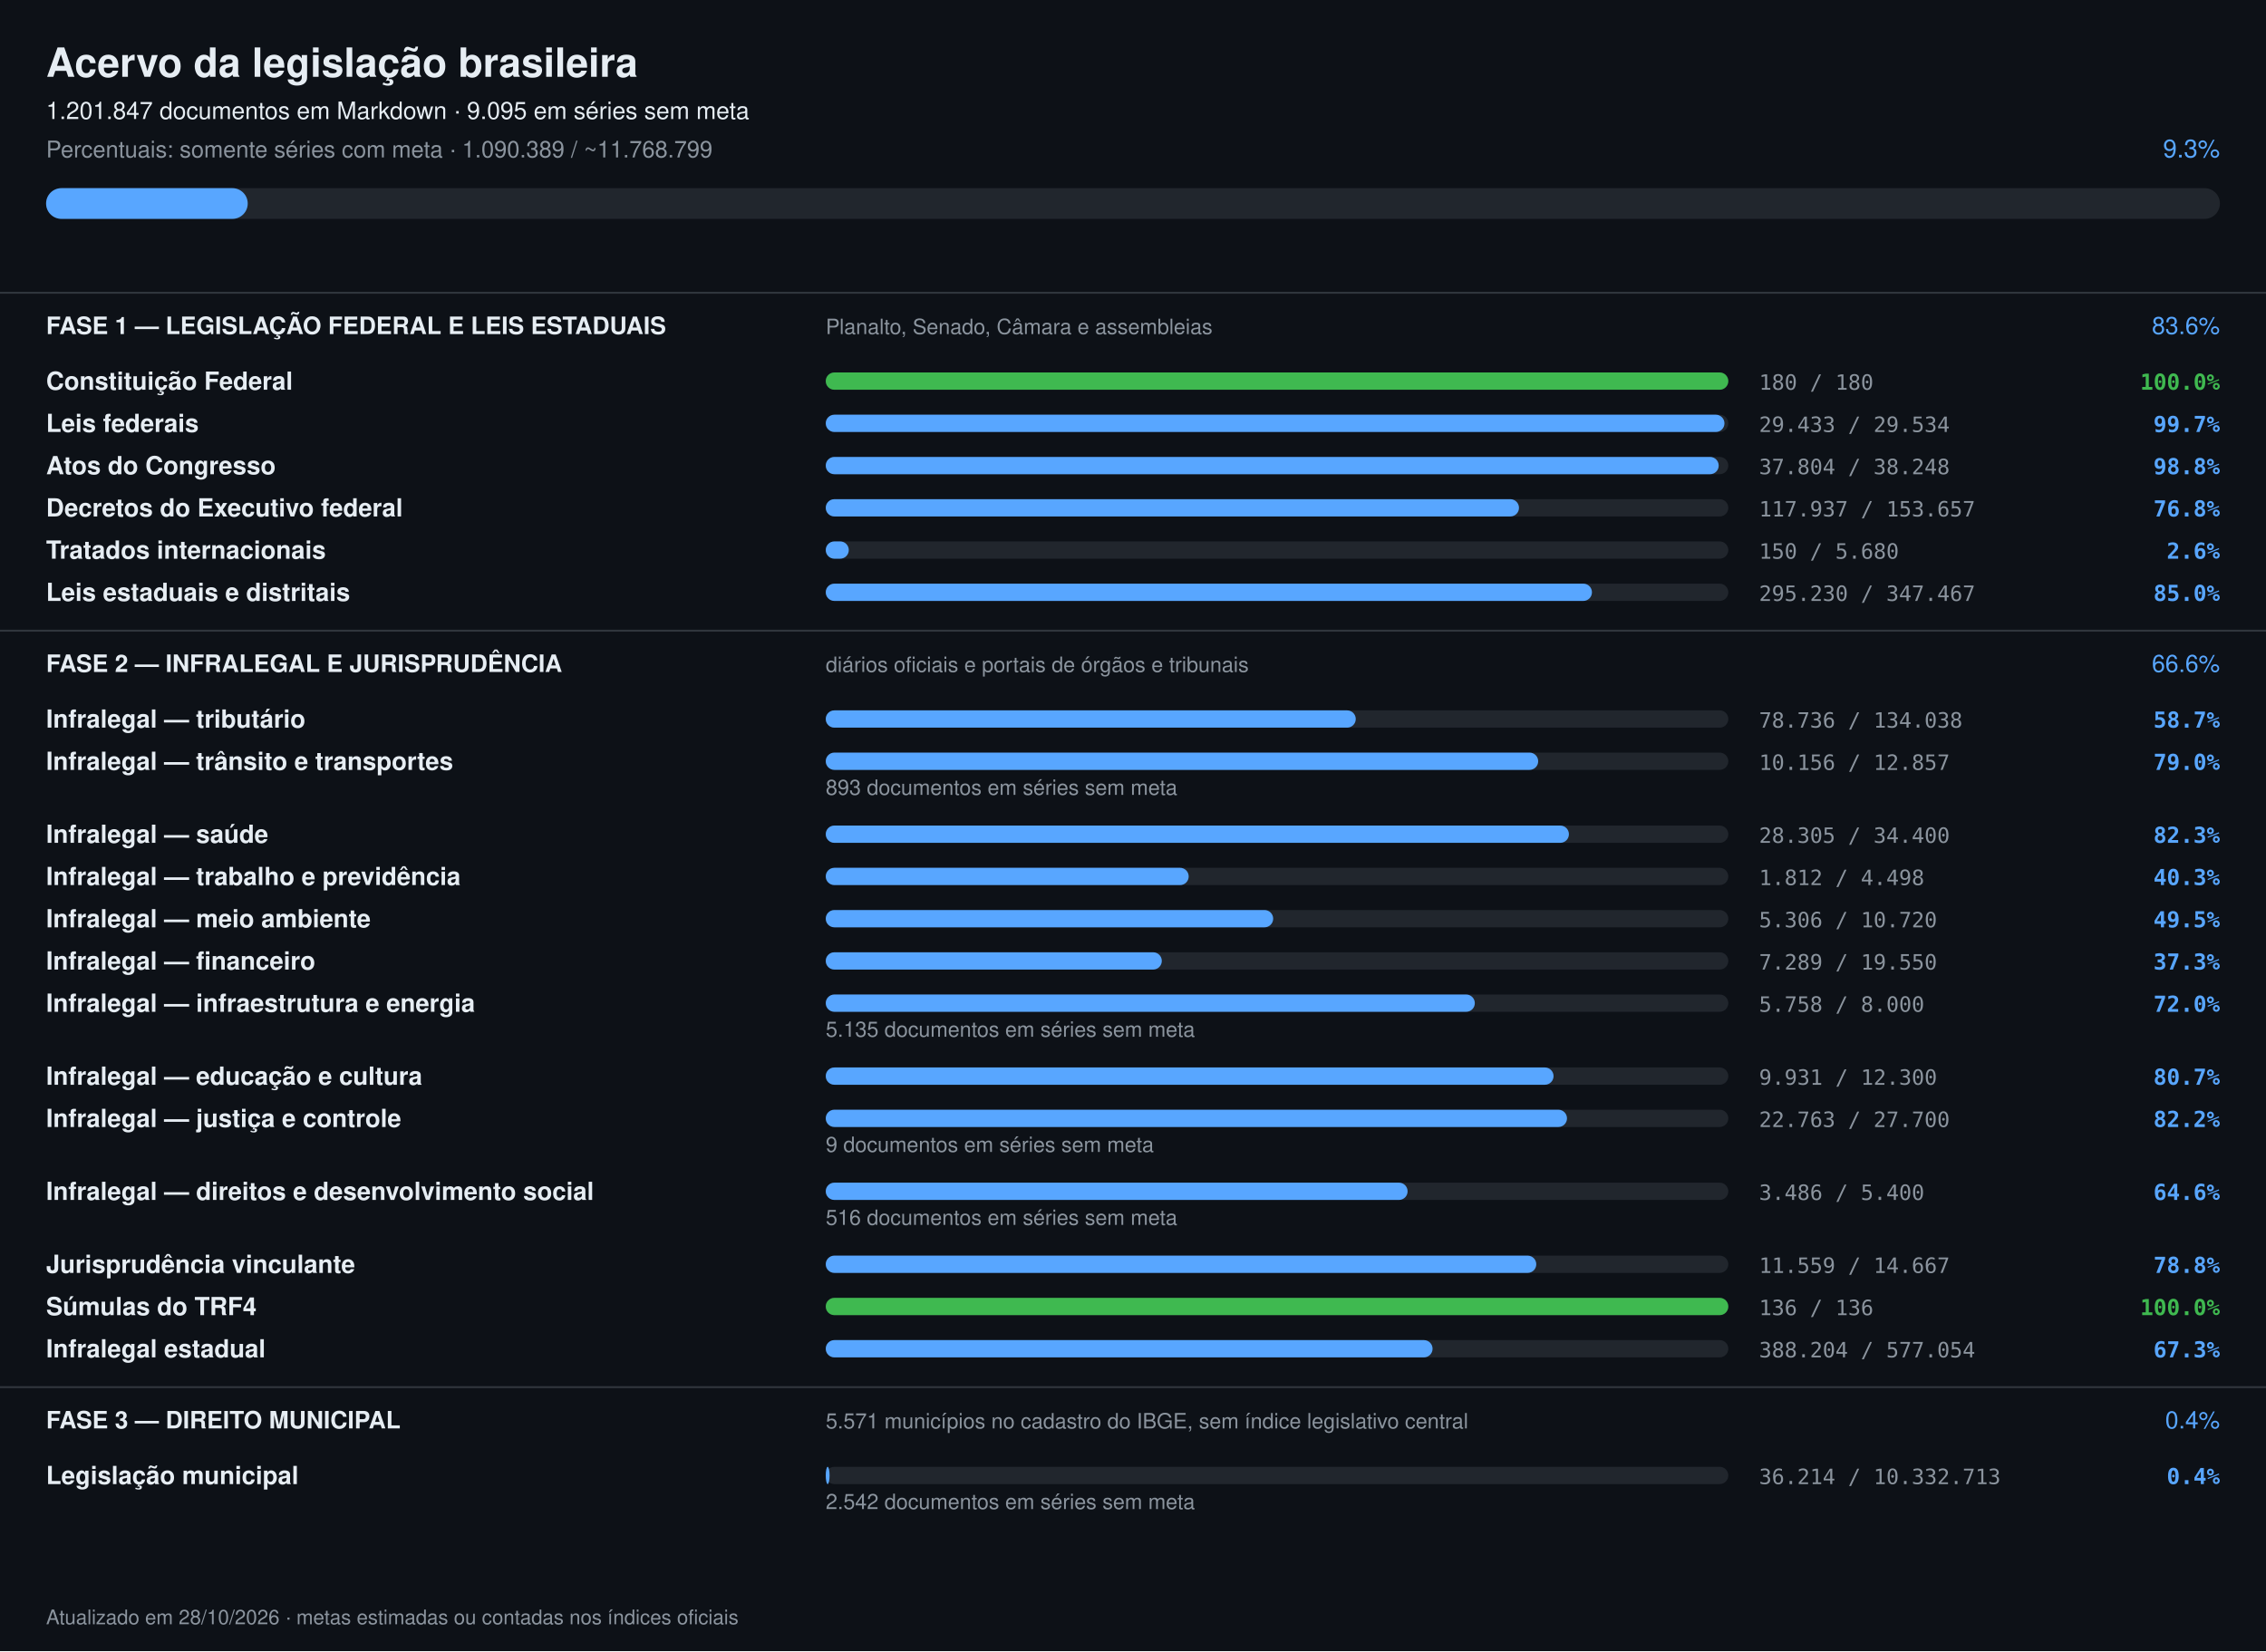
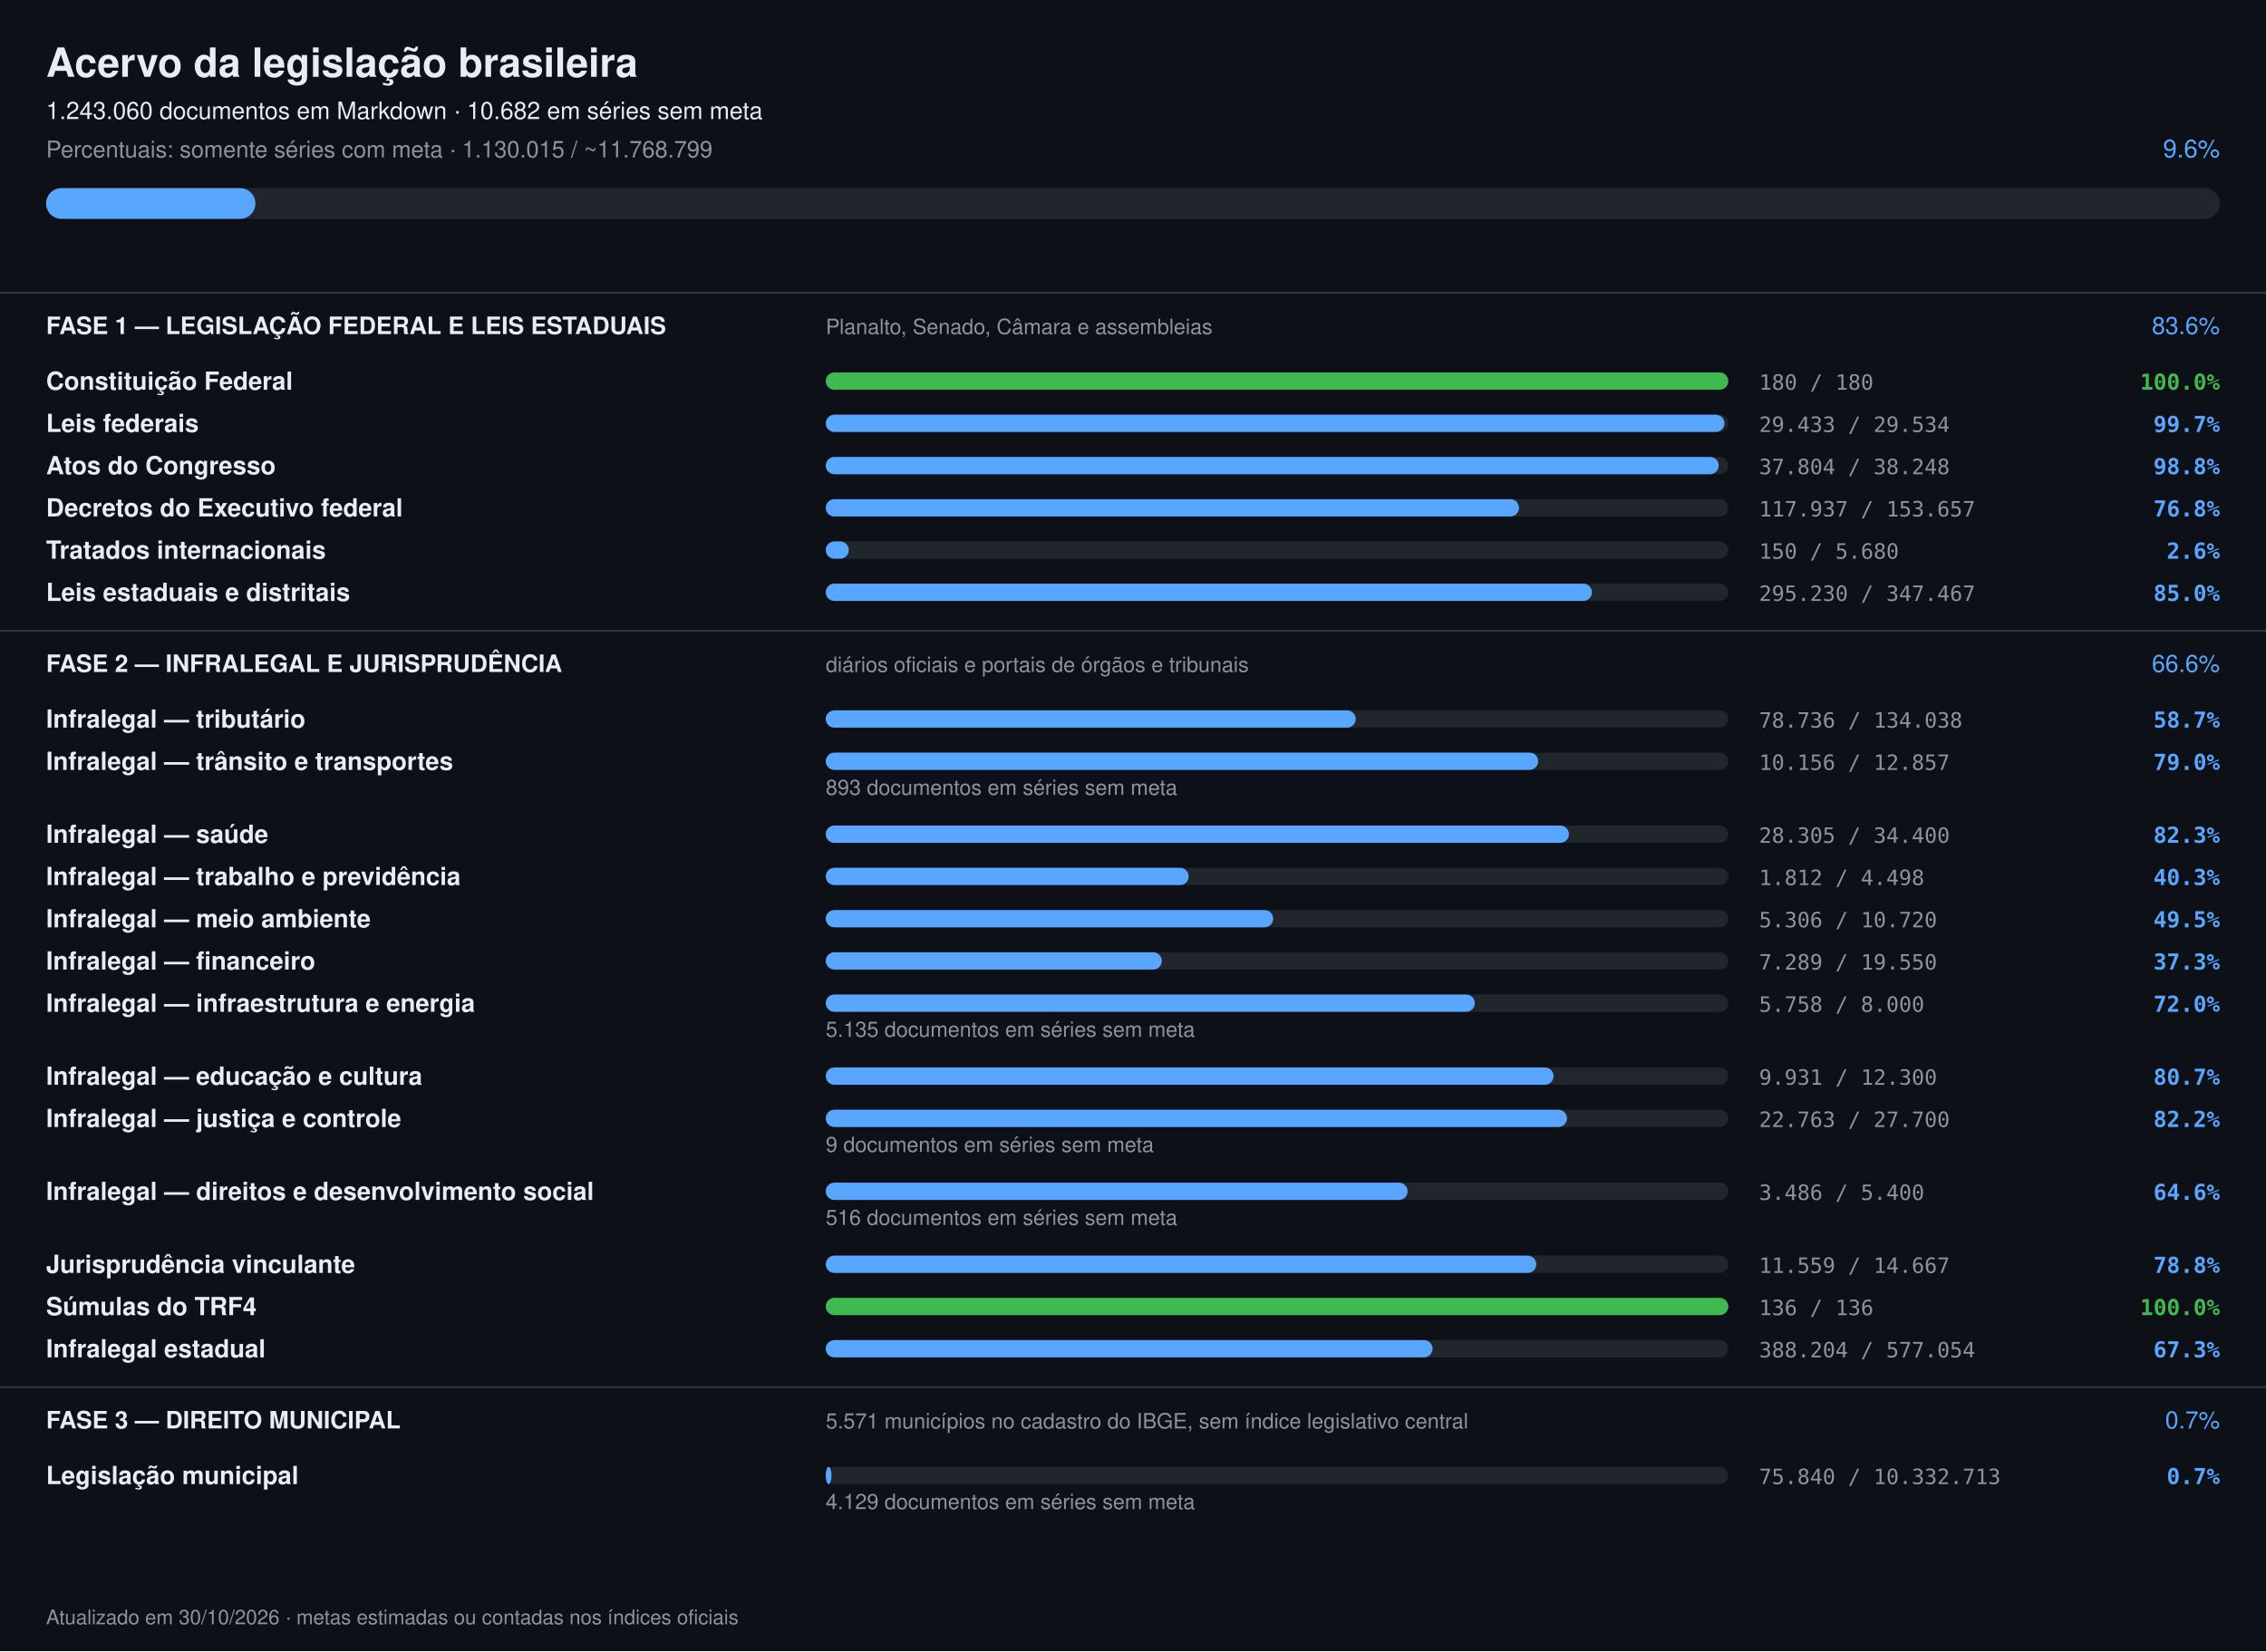
<svg xmlns="http://www.w3.org/2000/svg" width="1180" height="860" viewBox="0 0 1180 860" font-family="-apple-system,Segoe UI,Helvetica,Arial,sans-serif">
  <rect width="1180" height="860" fill="#0d1117" />
  <text x="24" y="40" font-size="21" font-weight="700" fill="#e6edf3">Acervo da legislação brasileira</text>
-   <text x="24" y="62" font-size="12.5" fill="#e6edf3">1.201.847 documentos em Markdown · 9.095 em séries sem meta</text>
-   <text x="24" y="82" font-size="12" fill="#8b949e">Percentuais: somente séries com meta · 1.090.389 / ~11.768.799</text>
-   <text x="1156" y="82" font-size="13" text-anchor="end" fill="#58a6ff">9.3%</text>
+   <text x="24" y="62" font-size="12.5" fill="#e6edf3">1.243.060 documentos em Markdown · 10.682 em séries sem meta</text>
+   <text x="24" y="82" font-size="12" fill="#8b949e">Percentuais: somente séries com meta · 1.130.015 / ~11.768.799</text>
+   <text x="1156" y="82" font-size="13" text-anchor="end" fill="#58a6ff">9.6%</text>
  <rect x="24" y="98" width="1132" height="16" rx="8" fill="#21262d" />
-   <rect x="24" y="98" width="105" height="16" rx="8" fill="#58a6ff" />
+   <rect x="24" y="98" width="109" height="16" rx="8" fill="#58a6ff" />
  <rect x="0" y="152" width="1180" height="1" fill="#30363d" />
  <text x="24" y="174" font-size="12.5" font-weight="700" fill="#e6edf3">FASE 1 — LEGISLAÇÃO FEDERAL E LEIS ESTADUAIS</text>
  <text x="430" y="174" font-size="11" fill="#8b949e">Planalto, Senado, Câmara e assembleias</text>
  <text x="1156" y="174" font-size="12.5" text-anchor="end" fill="#58a6ff">83.6%</text>
  <text x="24" y="203" font-size="13" font-weight="600" fill="#e6edf3">Constituição Federal</text>
  <rect x="430" y="194" width="470" height="9" rx="4.5" fill="#21262d" />
  <rect x="430" y="194" width="470" height="9" rx="4.5" fill="#3fb950" />
  <text x="916" y="203" font-size="11" fill="#8b949e" font-family="ui-monospace,monospace">180 / 180</text>
  <text x="1156" y="203" font-size="11.5" text-anchor="end" font-weight="600" fill="#3fb950" font-family="ui-monospace,monospace">100.0%</text>
  <text x="24" y="225" font-size="13" font-weight="600" fill="#e6edf3">Leis federais</text>
  <rect x="430" y="216" width="470" height="9" rx="4.5" fill="#21262d" />
  <rect x="430" y="216" width="468" height="9" rx="4.5" fill="#58a6ff" />
  <text x="916" y="225" font-size="11" fill="#8b949e" font-family="ui-monospace,monospace">29.433 / 29.534</text>
  <text x="1156" y="225" font-size="11.5" text-anchor="end" font-weight="600" fill="#58a6ff" font-family="ui-monospace,monospace">99.7%</text>
  <text x="24" y="247" font-size="13" font-weight="600" fill="#e6edf3">Atos do Congresso</text>
  <rect x="430" y="238" width="470" height="9" rx="4.5" fill="#21262d" />
  <rect x="430" y="238" width="465" height="9" rx="4.5" fill="#58a6ff" />
  <text x="916" y="247" font-size="11" fill="#8b949e" font-family="ui-monospace,monospace">37.804 / 38.248</text>
  <text x="1156" y="247" font-size="11.5" text-anchor="end" font-weight="600" fill="#58a6ff" font-family="ui-monospace,monospace">98.8%</text>
  <text x="24" y="269" font-size="13" font-weight="600" fill="#e6edf3">Decretos do Executivo federal</text>
  <rect x="430" y="260" width="470" height="9" rx="4.5" fill="#21262d" />
  <rect x="430" y="260" width="361" height="9" rx="4.5" fill="#58a6ff" />
  <text x="916" y="269" font-size="11" fill="#8b949e" font-family="ui-monospace,monospace">117.937 / 153.657</text>
  <text x="1156" y="269" font-size="11.5" text-anchor="end" font-weight="600" fill="#58a6ff" font-family="ui-monospace,monospace">76.8%</text>
  <text x="24" y="291" font-size="13" font-weight="600" fill="#e6edf3">Tratados internacionais</text>
  <rect x="430" y="282" width="470" height="9" rx="4.5" fill="#21262d" />
  <rect x="430" y="282" width="12" height="9" rx="4.5" fill="#58a6ff" />
  <text x="916" y="291" font-size="11" fill="#8b949e" font-family="ui-monospace,monospace">150 / 5.680</text>
  <text x="1156" y="291" font-size="11.5" text-anchor="end" font-weight="600" fill="#58a6ff" font-family="ui-monospace,monospace">2.6%</text>
  <text x="24" y="313" font-size="13" font-weight="600" fill="#e6edf3">Leis estaduais e distritais</text>
  <rect x="430" y="304" width="470" height="9" rx="4.5" fill="#21262d" />
  <rect x="430" y="304" width="399" height="9" rx="4.5" fill="#58a6ff" />
  <text x="916" y="313" font-size="11" fill="#8b949e" font-family="ui-monospace,monospace">295.230 / 347.467</text>
  <text x="1156" y="313" font-size="11.5" text-anchor="end" font-weight="600" fill="#58a6ff" font-family="ui-monospace,monospace">85.0%</text>
  <rect x="0" y="328" width="1180" height="1" fill="#30363d" />
  <text x="24" y="350" font-size="12.5" font-weight="700" fill="#e6edf3">FASE 2 — INFRALEGAL E JURISPRUDÊNCIA</text>
  <text x="430" y="350" font-size="11" fill="#8b949e">diários oficiais e portais de órgãos e tribunais</text>
  <text x="1156" y="350" font-size="12.5" text-anchor="end" fill="#58a6ff">66.6%</text>
  <text x="24" y="379" font-size="13" font-weight="600" fill="#e6edf3">Infralegal — tributário</text>
  <rect x="430" y="370" width="470" height="9" rx="4.5" fill="#21262d" />
  <rect x="430" y="370" width="276" height="9" rx="4.5" fill="#58a6ff" />
  <text x="916" y="379" font-size="11" fill="#8b949e" font-family="ui-monospace,monospace">78.736 / 134.038</text>
  <text x="1156" y="379" font-size="11.5" text-anchor="end" font-weight="600" fill="#58a6ff" font-family="ui-monospace,monospace">58.7%</text>
  <text x="24" y="401" font-size="13" font-weight="600" fill="#e6edf3">Infralegal — trânsito e transportes</text>
  <rect x="430" y="392" width="470" height="9" rx="4.5" fill="#21262d" />
  <rect x="430" y="392" width="371" height="9" rx="4.5" fill="#58a6ff" />
  <text x="916" y="401" font-size="11" fill="#8b949e" font-family="ui-monospace,monospace">10.156 / 12.857</text>
  <text x="1156" y="401" font-size="11.5" text-anchor="end" font-weight="600" fill="#58a6ff" font-family="ui-monospace,monospace">79.0%</text>
  <text x="430" y="414" font-size="11" fill="#8b949e">893 documentos em séries sem meta</text>
  <text x="24" y="439" font-size="13" font-weight="600" fill="#e6edf3">Infralegal — saúde</text>
  <rect x="430" y="430" width="470" height="9" rx="4.5" fill="#21262d" />
  <rect x="430" y="430" width="387" height="9" rx="4.5" fill="#58a6ff" />
  <text x="916" y="439" font-size="11" fill="#8b949e" font-family="ui-monospace,monospace">28.305 / 34.400</text>
  <text x="1156" y="439" font-size="11.5" text-anchor="end" font-weight="600" fill="#58a6ff" font-family="ui-monospace,monospace">82.3%</text>
  <text x="24" y="461" font-size="13" font-weight="600" fill="#e6edf3">Infralegal — trabalho e previdência</text>
  <rect x="430" y="452" width="470" height="9" rx="4.5" fill="#21262d" />
  <rect x="430" y="452" width="189" height="9" rx="4.5" fill="#58a6ff" />
  <text x="916" y="461" font-size="11" fill="#8b949e" font-family="ui-monospace,monospace">1.812 / 4.498</text>
  <text x="1156" y="461" font-size="11.5" text-anchor="end" font-weight="600" fill="#58a6ff" font-family="ui-monospace,monospace">40.3%</text>
  <text x="24" y="483" font-size="13" font-weight="600" fill="#e6edf3">Infralegal — meio ambiente</text>
  <rect x="430" y="474" width="470" height="9" rx="4.5" fill="#21262d" />
  <rect x="430" y="474" width="233" height="9" rx="4.5" fill="#58a6ff" />
  <text x="916" y="483" font-size="11" fill="#8b949e" font-family="ui-monospace,monospace">5.306 / 10.720</text>
  <text x="1156" y="483" font-size="11.5" text-anchor="end" font-weight="600" fill="#58a6ff" font-family="ui-monospace,monospace">49.5%</text>
  <text x="24" y="505" font-size="13" font-weight="600" fill="#e6edf3">Infralegal — financeiro</text>
  <rect x="430" y="496" width="470" height="9" rx="4.5" fill="#21262d" />
  <rect x="430" y="496" width="175" height="9" rx="4.5" fill="#58a6ff" />
  <text x="916" y="505" font-size="11" fill="#8b949e" font-family="ui-monospace,monospace">7.289 / 19.550</text>
  <text x="1156" y="505" font-size="11.5" text-anchor="end" font-weight="600" fill="#58a6ff" font-family="ui-monospace,monospace">37.3%</text>
  <text x="24" y="527" font-size="13" font-weight="600" fill="#e6edf3">Infralegal — infraestrutura e energia</text>
  <rect x="430" y="518" width="470" height="9" rx="4.5" fill="#21262d" />
  <rect x="430" y="518" width="338" height="9" rx="4.5" fill="#58a6ff" />
  <text x="916" y="527" font-size="11" fill="#8b949e" font-family="ui-monospace,monospace">5.758 / 8.000</text>
  <text x="1156" y="527" font-size="11.5" text-anchor="end" font-weight="600" fill="#58a6ff" font-family="ui-monospace,monospace">72.0%</text>
  <text x="430" y="540" font-size="11" fill="#8b949e">5.135 documentos em séries sem meta</text>
  <text x="24" y="565" font-size="13" font-weight="600" fill="#e6edf3">Infralegal — educação e cultura</text>
  <rect x="430" y="556" width="470" height="9" rx="4.5" fill="#21262d" />
  <rect x="430" y="556" width="379" height="9" rx="4.5" fill="#58a6ff" />
  <text x="916" y="565" font-size="11" fill="#8b949e" font-family="ui-monospace,monospace">9.931 / 12.300</text>
  <text x="1156" y="565" font-size="11.5" text-anchor="end" font-weight="600" fill="#58a6ff" font-family="ui-monospace,monospace">80.7%</text>
  <text x="24" y="587" font-size="13" font-weight="600" fill="#e6edf3">Infralegal — justiça e controle</text>
  <rect x="430" y="578" width="470" height="9" rx="4.5" fill="#21262d" />
  <rect x="430" y="578" width="386" height="9" rx="4.5" fill="#58a6ff" />
  <text x="916" y="587" font-size="11" fill="#8b949e" font-family="ui-monospace,monospace">22.763 / 27.700</text>
  <text x="1156" y="587" font-size="11.5" text-anchor="end" font-weight="600" fill="#58a6ff" font-family="ui-monospace,monospace">82.2%</text>
  <text x="430" y="600" font-size="11" fill="#8b949e">9 documentos em séries sem meta</text>
  <text x="24" y="625" font-size="13" font-weight="600" fill="#e6edf3">Infralegal — direitos e desenvolvimento social</text>
  <rect x="430" y="616" width="470" height="9" rx="4.5" fill="#21262d" />
  <rect x="430" y="616" width="303" height="9" rx="4.5" fill="#58a6ff" />
  <text x="916" y="625" font-size="11" fill="#8b949e" font-family="ui-monospace,monospace">3.486 / 5.400</text>
  <text x="1156" y="625" font-size="11.5" text-anchor="end" font-weight="600" fill="#58a6ff" font-family="ui-monospace,monospace">64.6%</text>
  <text x="430" y="638" font-size="11" fill="#8b949e">516 documentos em séries sem meta</text>
  <text x="24" y="663" font-size="13" font-weight="600" fill="#e6edf3">Jurisprudência vinculante</text>
  <rect x="430" y="654" width="470" height="9" rx="4.5" fill="#21262d" />
  <rect x="430" y="654" width="370" height="9" rx="4.5" fill="#58a6ff" />
  <text x="916" y="663" font-size="11" fill="#8b949e" font-family="ui-monospace,monospace">11.559 / 14.667</text>
  <text x="1156" y="663" font-size="11.5" text-anchor="end" font-weight="600" fill="#58a6ff" font-family="ui-monospace,monospace">78.8%</text>
  <text x="24" y="685" font-size="13" font-weight="600" fill="#e6edf3">Súmulas do TRF4</text>
  <rect x="430" y="676" width="470" height="9" rx="4.5" fill="#21262d" />
  <rect x="430" y="676" width="470" height="9" rx="4.5" fill="#3fb950" />
  <text x="916" y="685" font-size="11" fill="#8b949e" font-family="ui-monospace,monospace">136 / 136</text>
  <text x="1156" y="685" font-size="11.5" text-anchor="end" font-weight="600" fill="#3fb950" font-family="ui-monospace,monospace">100.0%</text>
  <text x="24" y="707" font-size="13" font-weight="600" fill="#e6edf3">Infralegal estadual</text>
  <rect x="430" y="698" width="470" height="9" rx="4.5" fill="#21262d" />
  <rect x="430" y="698" width="316" height="9" rx="4.5" fill="#58a6ff" />
  <text x="916" y="707" font-size="11" fill="#8b949e" font-family="ui-monospace,monospace">388.204 / 577.054</text>
  <text x="1156" y="707" font-size="11.5" text-anchor="end" font-weight="600" fill="#58a6ff" font-family="ui-monospace,monospace">67.3%</text>
  <rect x="0" y="722" width="1180" height="1" fill="#30363d" />
  <text x="24" y="744" font-size="12.5" font-weight="700" fill="#e6edf3">FASE 3 — DIREITO MUNICIPAL</text>
  <text x="430" y="744" font-size="11" fill="#8b949e">5.571 municípios no cadastro do IBGE, sem índice legislativo central</text>
-   <text x="1156" y="744" font-size="12.5" text-anchor="end" fill="#58a6ff">0.4%</text>
+   <text x="1156" y="744" font-size="12.5" text-anchor="end" fill="#58a6ff">0.7%</text>
  <text x="24" y="773" font-size="13" font-weight="600" fill="#e6edf3">Legislação municipal</text>
  <rect x="430" y="764" width="470" height="9" rx="4.5" fill="#21262d" />
-   <rect x="430" y="764" width="2" height="9" rx="4.5" fill="#58a6ff" />
-   <text x="916" y="773" font-size="11" fill="#8b949e" font-family="ui-monospace,monospace">36.214 / 10.332.713</text>
-   <text x="1156" y="773" font-size="11.5" text-anchor="end" font-weight="600" fill="#58a6ff" font-family="ui-monospace,monospace">0.4%</text>
-   <text x="430" y="786" font-size="11" fill="#8b949e">2.542 documentos em séries sem meta</text>
-   <text x="24" y="846" font-size="10.5" fill="#8b949e">Atualizado em 28/10/2026 · metas estimadas ou contadas nos índices oficiais</text>
+   <rect x="430" y="764" width="3" height="9" rx="4.5" fill="#58a6ff" />
+   <text x="916" y="773" font-size="11" fill="#8b949e" font-family="ui-monospace,monospace">75.840 / 10.332.713</text>
+   <text x="1156" y="773" font-size="11.5" text-anchor="end" font-weight="600" fill="#58a6ff" font-family="ui-monospace,monospace">0.7%</text>
+   <text x="430" y="786" font-size="11" fill="#8b949e">4.129 documentos em séries sem meta</text>
+   <text x="24" y="846" font-size="10.5" fill="#8b949e">Atualizado em 30/10/2026 · metas estimadas ou contadas nos índices oficiais</text>
</svg>
